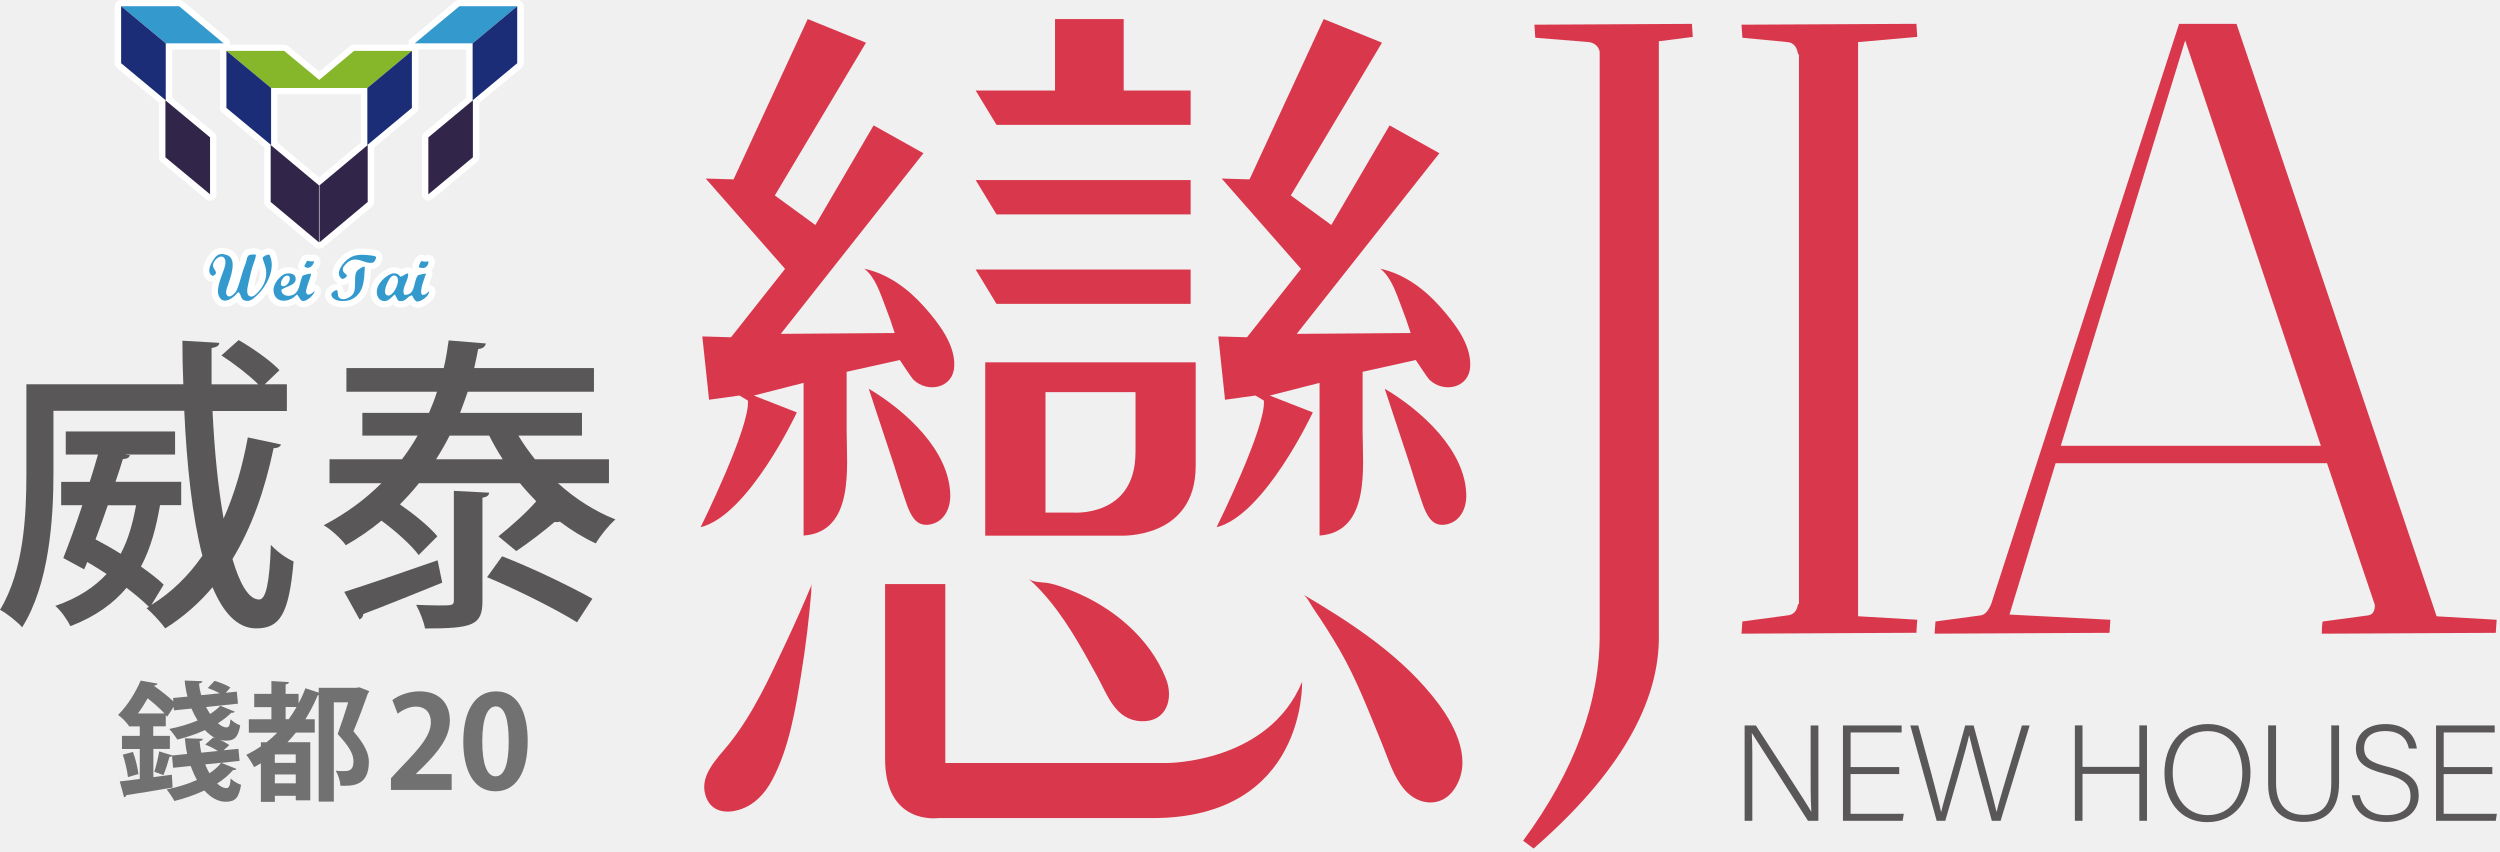
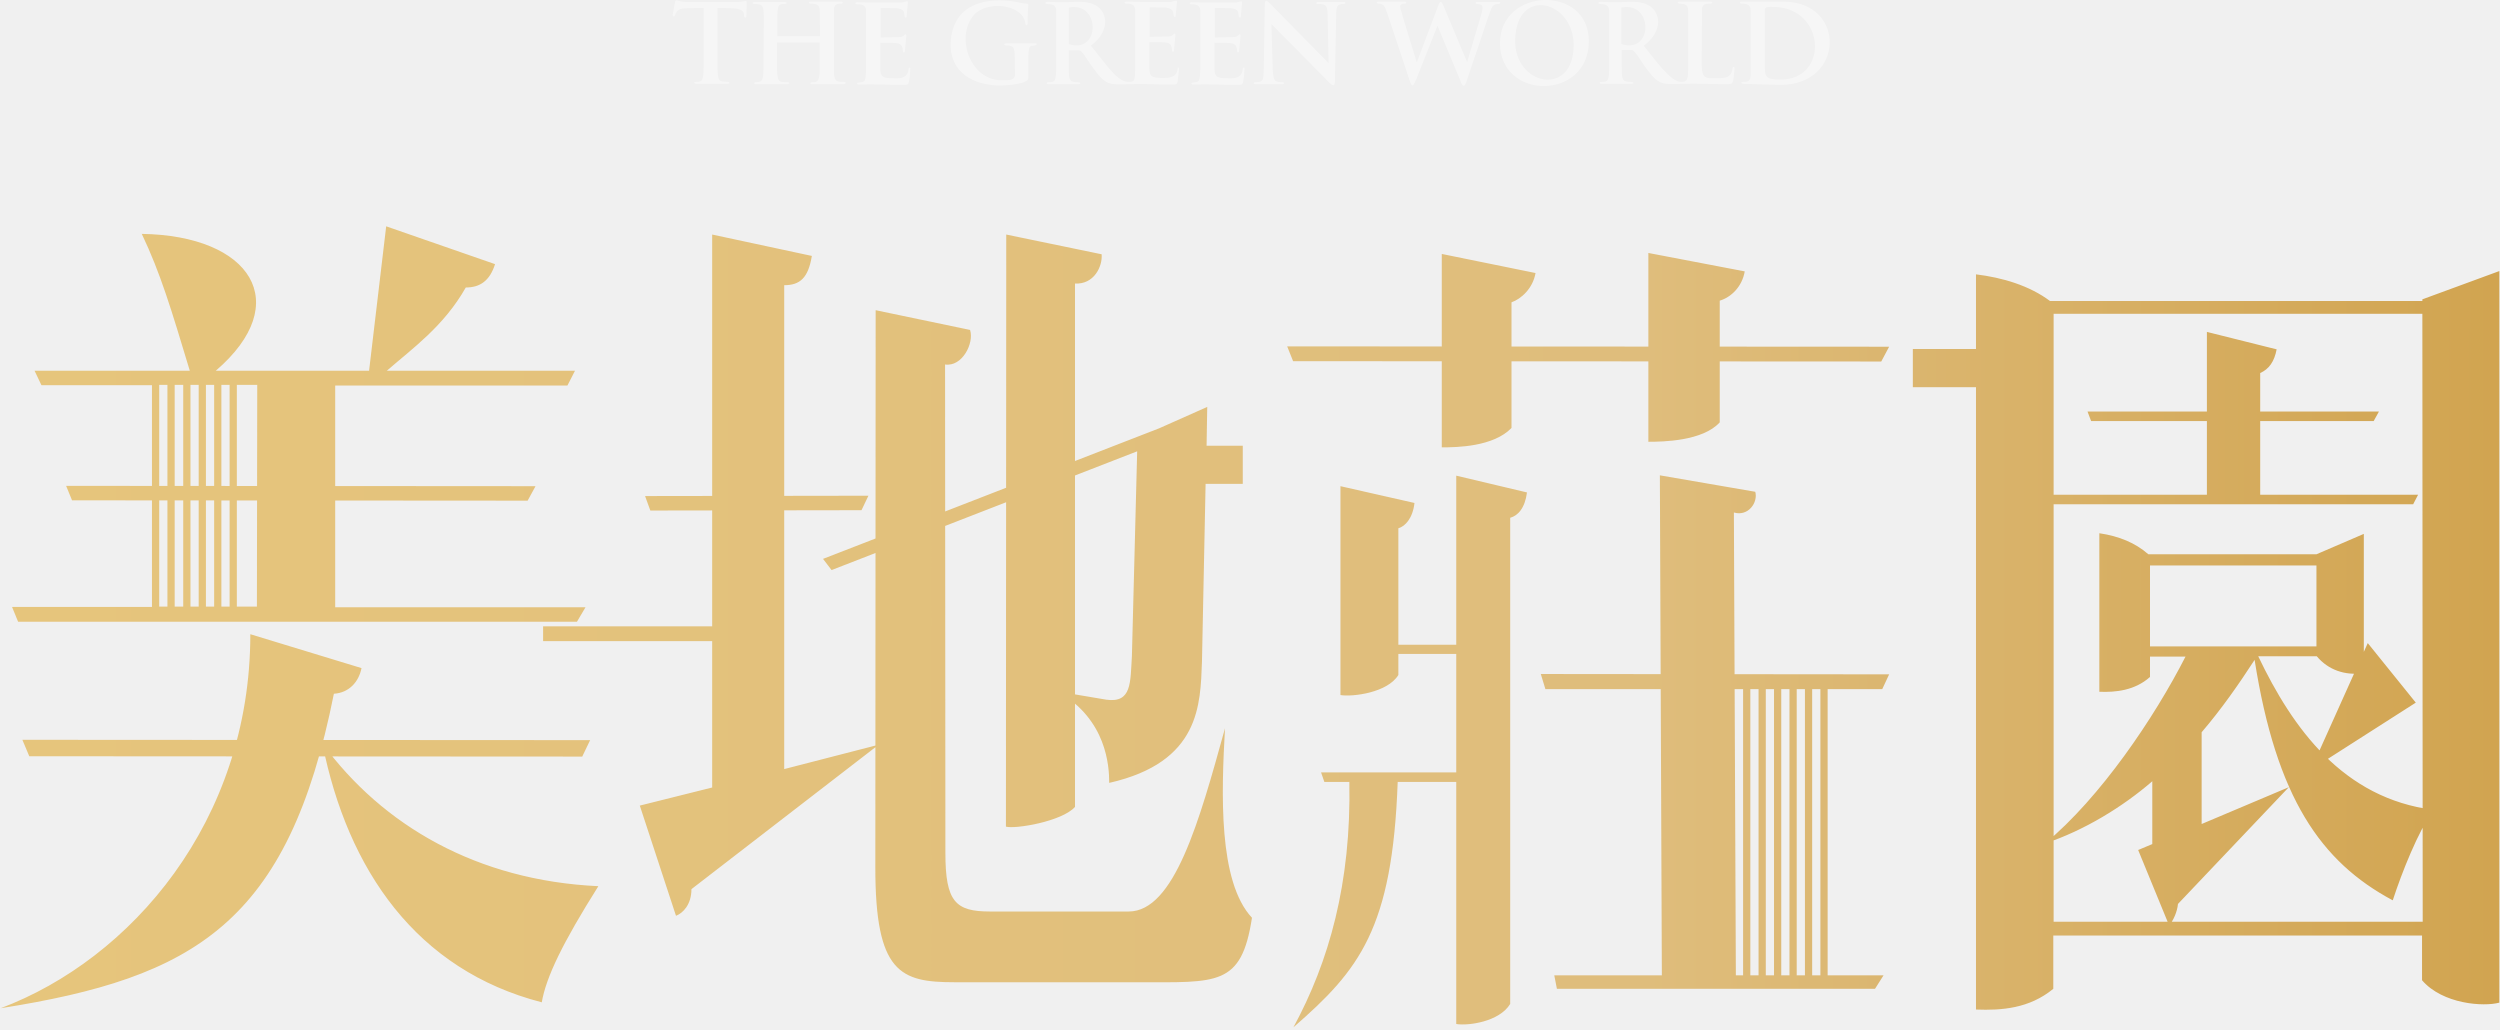
- <svg xmlns="http://www.w3.org/2000/svg" width="449" height="153" viewBox="0 0 449 153" fill="none">
-   <path d="M145.068 3.423L155.531 7.665L139.159 35.104L146.437 40.41L156.901 22.519L165.846 27.52L140.223 59.961L160.689 59.812C160.168 58.16 159.587 56.515 158.955 54.9C158.091 52.675 157.191 49.772 155.234 48.262C159.52 49.192 163.182 51.923 166.04 55.16C168.525 57.974 171.562 61.806 171.383 65.788C171.212 69.71 166.613 70.684 164.03 68.177C163.688 67.842 161.612 64.656 161.604 64.656L152.056 66.777C152.056 70.335 152.056 73.892 152.056 77.449C152.056 83.731 153.537 95.526 144.324 96.189V68.764L135.378 71.042L143.111 74.071C143.111 74.071 134.47 92.564 125.83 94.685C125.83 94.685 134.775 76.646 134.321 71.942L132.803 71.034L127.348 71.793L126.135 60.422L131.293 60.571L140.997 48.291L126.745 32.068L131.747 32.217L145.068 3.423Z" fill="#D9374B" />
-   <path d="M156.03 69.822C162.52 73.669 170.527 80.814 170.669 88.926C170.706 91.329 169.575 93.711 167.052 94.195C166.449 94.314 165.802 94.291 165.244 94.038C163.599 93.294 162.937 90.808 162.393 89.238C161.597 86.961 160.942 84.639 160.176 82.354C158.553 77.509 156.03 69.822 156.03 69.822Z" fill="#D9374B" />
-   <path d="M237.737 3.423L248.2 7.665L231.828 35.104L239.106 40.41L249.57 22.52L258.515 27.521L232.892 59.961L253.358 59.812C252.837 58.16 252.256 56.515 251.624 54.9C250.76 52.675 249.86 49.773 247.903 48.262C252.189 49.192 255.851 51.923 258.709 55.161C261.194 57.974 264.231 61.806 264.052 65.788C263.881 69.71 259.282 70.685 256.699 68.177C256.357 67.842 254.281 64.657 254.273 64.657L244.725 66.778C244.725 70.335 244.725 73.892 244.725 77.45C244.725 83.731 246.206 95.526 236.993 96.189V68.765L228.047 71.042L235.78 74.071C235.78 74.071 227.139 92.564 218.499 94.686C218.499 94.686 227.444 76.646 226.99 71.942L225.472 71.035L220.017 71.794L218.804 60.422L223.962 60.571L233.666 48.292L219.414 32.068L224.415 32.217L237.737 3.423Z" fill="#D9374B" />
-   <path d="M248.706 69.822C255.196 73.669 263.203 80.814 263.345 88.926C263.382 91.329 262.251 93.711 259.728 94.195C259.125 94.314 258.477 94.291 257.919 94.038C256.275 93.294 255.612 90.808 255.069 89.238C254.273 86.961 253.618 84.639 252.851 82.354C251.229 77.509 248.706 69.822 248.706 69.822Z" fill="#D9374B" />
-   <path d="M175.23 32.336L178.974 38.505H213.84V32.336H175.23Z" fill="#D9374B" />
-   <path d="M175.23 48.41L178.974 54.58H213.84V48.41H175.23Z" fill="#D9374B" />
-   <path d="M176.949 65.073V96.204H201.203C201.203 96.204 214.747 96.911 214.747 83.671C214.747 70.432 214.747 65.073 214.747 65.073H176.949ZM203.934 81.245C203.934 92.966 192.719 92.058 192.719 92.058H187.77V70.432H203.942V81.245H203.934Z" fill="#D9374B" />
-   <path d="M145.82 104.896C144.339 108.483 142.746 112.033 141.094 115.553C138.199 121.73 135.23 128.249 130.943 133.6C128.755 136.331 125.198 139.539 126.939 143.468C127.989 145.827 130.482 146.125 132.714 145.448C135.438 144.622 137.328 142.612 138.653 140.141C141.742 134.374 142.888 127.296 143.922 120.911C144.704 116.104 145.284 111.266 145.693 106.414C145.738 105.982 145.656 105.29 145.82 104.896Z" fill="#D9374B" />
-   <path d="M158.962 104.896H169.775V137.031H209.694C209.694 137.031 227.786 137.031 233.851 122.474C233.851 122.474 234.663 146.929 206.971 146.929C179.279 146.929 168.465 146.929 168.465 146.929C168.465 146.929 158.962 148.246 158.962 136.316C158.962 124.387 158.962 104.896 158.962 104.896Z" fill="#D9374B" />
-   <path d="M184.689 103.951C185.553 104.651 187.302 104.532 188.336 104.733C189.787 105.016 191.216 105.574 192.578 106.125C199.804 109.027 206.443 114.489 209.39 121.85C210.841 125.474 209.524 129.701 204.991 129.53C200.303 129.351 198.919 124.834 197.028 121.403C194.111 116.097 191.112 110.575 186.892 106.043C186.208 105.298 185.478 104.591 184.689 103.951Z" fill="#D9374B" />
-   <path d="M234.03 106.756C234.76 107.188 235.459 108.691 235.928 109.361C237.617 111.787 239.188 114.295 240.669 116.855C243.683 122.087 245.871 127.884 248.185 133.503C249.361 136.353 250.247 139.524 252.315 141.89C254.756 144.681 258.857 145.083 261.134 141.808C264.565 136.874 261.536 130.682 258.381 126.44C252.1 118.009 242.968 112.025 234.03 106.756Z" fill="#D9374B" />
-   <path d="M201.814 16.261V3.423H189.482V16.261H175.23L178.974 22.423H213.84V16.261H201.814Z" fill="#D9374B" />
-   <path d="M303.867 4.286C303.867 4.39 303.919 5.171 304.024 6.63L297.928 7.412V113.655C298.241 126.15 290.739 139.069 275.431 152.398L273.556 150.991C282.828 138.385 287.405 125.941 287.301 113.647V9.28C287.093 8.342 286.468 7.769 285.426 7.56L275.736 6.779L275.58 4.435L303.867 4.286Z" fill="#D9374B" />
-   <path d="M312.775 113.804L312.932 111.616L321.058 110.522C322.1 110.418 322.725 109.74 322.934 108.49H323.09V9.749H322.934C322.725 8.394 322.1 7.665 321.058 7.561L312.932 6.779L312.775 4.435L344.181 4.279C344.181 4.383 344.233 5.164 344.337 6.623L333.71 7.561V110.678L344.337 111.303C344.337 111.407 344.285 112.189 344.181 113.647L312.775 113.804Z" fill="#D9374B" />
-   <path d="M347.455 113.804L347.611 111.616L355.738 110.522C356.467 110.418 357.093 109.741 357.614 108.491L391.363 4.287H401.678L437.616 110.686L448.399 111.311C448.399 111.415 448.347 112.197 448.243 113.656L416.994 113.812C416.994 112.874 417.046 112.145 417.15 111.624L425.277 110.53C426.11 110.426 426.527 109.801 426.527 108.654L417.932 83.188H369.186L360.903 110.374L379.024 111.311C379.024 111.415 378.972 112.197 378.868 113.656L347.455 113.804ZM392.457 7.256L370.116 80.062H416.83L392.457 7.256Z" fill="#D9374B" />
-   <path d="M313.334 147.421V130.289H315.351C318.008 134.397 324.222 143.908 325.293 145.769H325.316C325.167 143.313 325.189 140.783 325.189 137.992V130.289H326.581V147.421H324.713C322.183 143.469 315.864 133.549 314.644 131.666H314.621C314.748 133.899 314.718 136.422 314.718 139.525V147.421H313.334Z" fill="#595757" />
-   <path d="M341.093 139.019H332.363V146.156H341.919L341.718 147.421H330.994V130.289H341.532V131.554H332.371V137.761H341.1V139.019H341.093Z" fill="#595757" />
-   <path d="M347.828 147.421L343.088 130.289H344.517C345.678 134.479 348.23 143.826 348.617 145.828H348.64C348.967 144.206 351.758 134.807 352.949 130.289H354.459C355.583 134.457 358.299 144.444 358.575 145.799H358.597C359.133 143.35 361.976 134.345 363.137 130.289H364.528L359.304 147.421H357.734C356.61 143.387 353.968 133.571 353.671 132.068H353.648C353.202 134.315 350.582 143.179 349.369 147.421H347.828Z" fill="#595757" />
-   <path d="M372.647 130.281H374.017V137.731H384.227V130.281H385.597V147.413H384.227V138.988H374.017V147.413H372.647V130.281Z" fill="#595757" />
-   <path d="M404.187 138.728C404.187 143.401 401.679 147.658 396.388 147.658C391.55 147.658 388.737 143.766 388.737 138.847C388.737 133.994 391.461 130.035 396.559 130.035C401.27 130.043 404.187 133.734 404.187 138.728ZM390.218 138.78C390.218 142.709 392.384 146.4 396.47 146.4C400.875 146.4 402.721 142.798 402.721 138.757C402.721 134.783 400.63 131.308 396.514 131.308C392.138 131.3 390.218 134.925 390.218 138.78Z" fill="#595757" />
-   <path d="M408.779 130.281V140.655C408.779 145.18 411.332 146.349 413.743 146.349C416.593 146.349 418.699 145.151 418.699 140.655V130.281H420.098V140.581C420.098 145.954 417.248 147.614 413.691 147.614C410.304 147.614 407.357 145.783 407.357 140.797V130.281H408.779Z" fill="#595757" />
-   <path d="M423.804 142.806C424.317 145.069 425.828 146.401 428.626 146.401C431.737 146.401 432.928 144.853 432.928 143.007C432.928 141.087 432.072 139.896 428.321 138.973C424.674 138.066 423.119 136.875 423.119 134.411C423.119 132.142 424.771 130.043 428.455 130.043C432.243 130.043 433.836 132.35 434.059 134.434H432.637C432.25 132.618 431.067 131.301 428.381 131.301C425.932 131.301 424.593 132.439 424.593 134.337C424.593 136.205 425.709 136.934 428.857 137.716C433.679 138.914 434.401 140.849 434.401 142.91C434.401 145.441 432.556 147.621 428.574 147.621C424.287 147.621 422.71 145.135 422.39 142.814H423.804V142.806Z" fill="#595757" />
-   <path d="M447.612 139.019H438.882V146.156H448.438L448.237 147.421H437.513V130.289H448.051V131.554H438.889V137.761H447.619V139.019H447.612Z" fill="#595757" />
-   <path d="M39.755 137.008L42.472 138.094C42.382 138.28 42.099 138.325 41.846 138.303C41.087 139.203 40.12 140.007 39.011 140.721C39.562 141.25 40.12 141.547 40.626 141.547C41.132 141.547 41.34 141.131 41.43 139.821C41.936 140.305 42.672 140.744 43.298 140.952C42.881 143.438 42.144 143.996 40.485 143.996C39.123 143.974 37.835 143.237 36.704 141.972C35.022 142.753 33.176 143.4 31.316 143.862C31.041 143.311 30.349 142.292 29.932 141.786C31.8 141.391 33.712 140.84 35.372 140.081C34.955 139.322 34.568 138.466 34.241 137.573L31.085 137.893L30.899 135.795C30.81 135.884 30.646 135.936 30.438 135.936C30.185 136.881 29.746 138.288 29.351 139.211L27.714 138.608C28.034 137.596 28.428 136.025 28.592 134.946L30.988 135.683L33.615 135.408C33.407 134.507 33.273 133.562 33.199 132.595L36.421 132.684C36.421 132.915 36.213 133.056 35.848 133.101C35.893 133.793 35.989 134.485 36.146 135.177L39.138 134.879C38.49 134.463 37.597 134.001 36.853 133.726L38.304 132.438C38.445 132.483 38.557 132.55 38.699 132.602V132.58C38.051 132.26 37.411 131.754 36.808 131.128C35.238 131.843 33.534 132.416 31.852 132.833C31.532 132.304 30.84 131.382 30.401 130.92C32.127 130.578 33.906 130.064 35.491 129.402C35.074 128.732 34.709 128.018 34.382 127.259L31.249 127.579L31.182 126.953L30.028 128.725C29.962 128.635 29.865 128.516 29.775 128.427V130.451H27.52V132.156H30.512V134.507H27.543V139.575L30.862 139.136L31.003 141.443C27.937 141.972 24.759 142.5 22.705 142.805C22.661 143.013 22.475 143.147 22.289 143.2L21.507 140.342C22.519 140.23 23.74 140.089 25.102 139.903V134.515H21.902V132.163H25.102V130.459H23.122V130.228L23.07 130.258C22.653 129.662 21.805 128.784 21.202 128.412C23.07 126.544 24.454 124.126 25.258 122.235L28.28 122.764C28.235 122.972 28.071 123.084 27.729 123.106L27.684 123.195C28.882 124.051 30.244 125.108 31.137 125.964L31.07 125.361L33.675 125.108C33.422 124.185 33.258 123.218 33.169 122.228L36.347 122.339C36.324 122.548 36.138 122.682 35.751 122.756C35.796 123.448 35.937 124.163 36.146 124.855L39.487 124.512C38.84 124.17 38.014 123.82 37.322 123.567L38.542 122.28C39.487 122.555 40.73 123.039 41.378 123.478L40.551 124.423L42.531 124.215L42.739 126.38L37.002 126.983C37.232 127.422 37.485 127.839 37.738 128.226C38.453 127.765 39.078 127.281 39.562 126.753L42.166 127.809C42.077 127.995 41.794 128.04 41.541 128.018C40.871 128.688 40.068 129.305 39.145 129.886C39.673 130.369 40.202 130.645 40.641 130.645C41.125 130.645 41.288 130.302 41.4 129.171C41.861 129.633 42.553 130.072 43.149 130.28C42.732 132.513 42.062 133.019 40.566 133.019C40.313 133.019 39.971 133.019 39.391 132.833C40.083 133.13 40.752 133.503 41.184 133.823L40.15 134.745L42.821 134.492L43.03 136.658L39.755 137.008ZM22.981 139.568C22.869 138.481 22.475 136.829 22.058 135.534L23.881 135.05C24.343 136.293 24.737 137.953 24.871 139.017L22.981 139.568ZM29.545 128.137C28.763 127.281 27.587 126.269 26.523 125.42C26.017 126.321 25.437 127.244 24.774 128.137H29.545ZM36.853 137.283C37.084 137.856 37.337 138.392 37.612 138.876C38.468 138.325 39.182 137.7 39.711 137.008L36.853 137.283Z" fill="#727171" />
-   <path d="M57.244 123.53H63.971L64.544 123.441C64.567 123.463 64.611 123.485 66.316 124.133C66.293 124.274 66.197 124.408 66.085 124.505C65.393 126.484 64.492 128.903 63.48 131.344C65.504 133.696 66.249 135.333 66.249 136.807C66.249 141.205 63.279 141.183 61.136 141.116C61.114 140.356 60.764 139.181 60.302 138.422C60.95 138.489 61.568 138.489 61.984 138.489C63.368 138.489 63.48 137.499 63.48 136.695C63.48 135.43 62.721 134.068 60.645 131.835C61.382 129.759 62.029 127.846 62.535 126.142H59.953V143.973H57.236V124.847H57.08C56.432 126.388 55.696 127.817 54.847 129.178H56.529V131.575H53.143C52.659 132.178 52.153 132.751 51.625 133.301H55.725V143.735H53.121V142.931H49.363V144.018H46.855V137.082C46.46 137.335 46.051 137.566 45.634 137.774C45.359 137.201 44.667 136.092 44.227 135.564C45.15 135.125 46.021 134.619 46.855 134.046V133.309H47.867C48.559 132.78 49.199 132.2 49.802 131.582H44.689V129.186H48.745V126.998H45.656V124.624H48.745V122.317L51.9 122.503C51.878 122.711 51.714 122.845 51.297 122.92V124.624H53.627V126.328C54.088 125.472 54.505 124.557 54.847 123.612L57.244 124.393V123.53ZM53.113 137.008V135.489H49.355V137.008H53.113ZM49.363 140.691H53.121V139.099H49.363V140.691ZM51.297 129.171H51.848C52.354 128.479 52.816 127.742 53.255 126.983H51.297V129.171Z" fill="#727171" />
-   <path d="M81.111 141.867H70.216V139.768L72.151 137.692C75.448 134.284 77.382 132.051 77.382 129.699C77.382 128.181 76.579 126.908 74.666 126.908C73.401 126.908 72.225 127.578 71.414 128.174L70.469 125.733C71.555 124.907 73.349 124.162 75.351 124.162C79.087 124.162 80.791 126.536 80.791 129.372C80.791 132.46 78.692 134.991 76.162 137.551L74.711 138.98V139.024H81.118V141.867H81.111Z" fill="#727171" />
-   <path d="M83.209 133.205C83.209 127.906 85.166 124.17 89.081 124.17C93.181 124.17 94.774 128.226 94.774 133.063C94.774 138.824 92.631 142.12 88.969 142.12C84.913 142.12 83.209 138.065 83.209 133.205ZM89.014 139.426C90.584 139.426 91.365 137.216 91.365 133.138C91.365 129.201 90.651 126.872 89.036 126.872C87.563 126.872 86.618 128.993 86.618 133.138C86.618 137.261 87.473 139.426 88.992 139.426H89.014Z" fill="#727171" />
-   <path d="M38.17 73.818C38.498 80.821 39.16 87.549 40.157 93.123C42.085 88.821 43.521 83.909 44.511 78.559L50.465 79.824C50.353 80.211 49.914 80.486 49.14 80.486C47.54 88.099 45.166 94.827 41.75 100.394C43.075 104.918 44.675 107.672 46.55 107.672C47.763 107.672 48.426 104.636 48.649 97.856C49.698 99.017 51.41 100.282 52.727 100.833C51.901 110.373 50.249 112.859 45.999 112.859C42.636 112.859 40.098 110.046 38.17 105.469C35.744 108.334 32.931 110.82 29.679 112.859C28.965 111.869 27.364 110.098 26.315 109.22L26.754 108.997C25.705 107.947 24.328 106.794 22.728 105.573C20.414 108.334 17.213 110.701 12.637 112.465C12.138 111.363 10.925 109.652 9.935 108.825C14.073 107.389 16.998 105.41 19.148 103.088C17.988 102.314 16.774 101.599 15.673 100.937L15.122 102.262L11.371 100.222C12.361 97.685 13.634 94.269 14.787 90.734H10.985V86.544H16.112C16.663 84.832 17.161 83.18 17.601 81.632H11.811V77.494H31.443V81.632H22.669V81.684L23.331 81.736C23.219 82.175 22.892 82.399 22.066 82.451C21.679 83.716 21.24 85.1 20.741 86.529H32.544V90.719H28.741C28.079 94.522 27.141 98.332 25.318 101.748C26.918 102.909 28.406 104.01 29.396 105L27.193 108.639C30.832 106.377 33.869 103.4 36.347 99.813C34.524 92.751 33.534 83.485 33.095 73.781H9.6V85.033C9.6 93.197 8.826 105 3.974 112.666C3.2 111.728 1.109 110.076 0 109.525C4.302 102.463 4.741 92.431 4.741 85.033V69.018H32.924C32.812 66.428 32.76 63.779 32.76 61.189L39.376 61.576C39.376 62.074 38.937 62.35 37.999 62.514V69.025H46.386C44.786 67.425 42.085 65.327 39.77 63.838L42.859 61.077C45.449 62.566 48.649 64.828 50.197 66.48L47.547 69.018H51.522V73.818H38.17ZM19.357 90.749C18.642 92.788 17.921 94.886 17.154 96.874C18.642 97.647 20.19 98.526 21.679 99.463C23.115 96.762 23.882 93.785 24.44 90.749H19.357Z" fill="#595757" />
-   <path d="M109.369 86.783H100.215C103.252 89.544 106.779 91.799 110.53 93.295C109.369 94.285 107.769 96.272 107.002 97.596C104.74 96.547 102.589 95.222 100.55 93.682C100.275 93.793 99.94 93.793 99.612 93.734C97.901 95.222 94.812 97.596 92.721 98.973L89.521 96.324C91.62 94.672 94.596 92.022 96.308 90.035C95.318 88.986 94.321 87.937 93.383 86.783H75.24C74.19 88.108 73.037 89.373 71.824 90.586C74.302 92.298 77.174 94.612 78.551 96.324L75.188 99.688C73.922 97.924 70.998 95.334 68.512 93.511C66.584 95.111 64.434 96.599 62.112 97.924C61.286 96.763 59.41 95.059 58.138 94.337C62.216 92.186 65.639 89.648 68.504 86.783H59.18V82.482H72.196C73.245 81.105 74.183 79.668 75.009 78.232H65.081V74.154H77.048C77.599 72.889 78.097 71.616 78.484 70.351H62.216V66.102H79.697C80.084 64.449 80.36 62.79 80.583 61.138L87.258 61.688C87.147 62.239 86.708 62.626 85.882 62.678C85.659 63.78 85.443 64.941 85.167 66.102H106.675V70.351H84.006C83.567 71.616 83.121 72.889 82.629 74.154H104.524V78.232H93.1C93.986 79.721 94.976 81.097 96.077 82.482H109.369V86.783ZM61.829 106.304C66.019 104.979 72.419 102.776 78.596 100.625L79.422 104.651C74.235 106.75 68.78 108.953 65.245 110.278C65.245 110.717 64.969 111.052 64.582 111.267L61.829 106.304ZM81.521 88.16L87.861 88.487C87.809 88.926 87.534 89.261 86.648 89.373V107.963C86.648 112.317 84.885 112.875 76.334 112.875C76.11 111.61 75.396 109.839 74.734 108.626C76.222 108.678 77.71 108.737 78.812 108.737C81.238 108.737 81.513 108.737 81.513 107.799V88.16H81.521ZM80.747 78.232C80.032 79.668 79.199 81.097 78.321 82.482H90.287C89.402 81.105 88.576 79.668 87.861 78.232H80.747ZM103.631 111.766C99.828 109.392 92.877 105.917 87.474 103.662L90.176 99.911C95.638 102.01 102.53 105.373 106.392 107.524L103.631 111.766Z" fill="#595757" />
-   <path d="M94.038 1.079C94.038 1.049 94.031 0.997 94.023 0.945C94.009 0.878 94.009 0.819 93.979 0.759C93.979 0.744 93.979 0.737 93.971 0.729C93.957 0.685 93.934 0.67 93.912 0.64C93.889 0.58 93.852 0.528 93.815 0.476C93.793 0.439 93.763 0.402 93.718 0.365C93.674 0.32 93.636 0.283 93.592 0.238C93.54 0.208 93.502 0.186 93.458 0.156C93.428 0.134 93.391 0.104 93.368 0.097C93.339 0.089 93.317 0.089 93.302 0.074C93.242 0.067 93.197 0.045 93.153 0.037C93.086 0.03 93.026 0.015 92.959 0.007C92.937 0.007 92.907 0 92.885 0H82.503C82.235 0 81.967 0.089 81.759 0.268L73.744 6.936C73.409 7.204 73.29 7.628 73.387 8.03H63.585C63.318 8.03 63.05 8.127 62.841 8.298L57.327 12.89L51.797 8.298C51.589 8.134 51.328 8.03 51.045 8.03H41.289C41.311 7.948 41.319 7.866 41.319 7.777C41.319 7.39 41.125 7.055 40.828 6.862L32.894 0.268C32.686 0.089 32.425 0 32.157 0H21.753C21.716 0 21.701 0.007 21.672 0.007C21.612 0.015 21.545 0.022 21.493 0.037C21.441 0.045 21.396 0.067 21.344 0.074C21.322 0.074 21.292 0.082 21.277 0.097C21.24 0.104 21.21 0.134 21.173 0.156C21.128 0.186 21.084 0.208 21.047 0.238C20.994 0.283 20.957 0.32 20.92 0.365C20.883 0.402 20.86 0.432 20.823 0.476C20.786 0.528 20.756 0.58 20.719 0.64C20.704 0.677 20.682 0.685 20.674 0.729C20.674 0.744 20.674 0.752 20.674 0.767C20.652 0.826 20.637 0.886 20.637 0.953C20.622 0.997 20.615 1.049 20.615 1.087C20.615 1.094 20.607 1.109 20.607 1.116V11.357C20.607 11.684 20.756 11.989 21.002 12.205L28.57 18.479V28.258C28.57 28.578 28.719 28.89 28.965 29.099L36.98 35.752C37.188 35.923 37.456 36.02 37.724 36.02C37.888 36.02 38.059 35.99 38.2 35.915C38.602 35.737 38.863 35.35 38.863 34.903V24.671C38.863 24.351 38.714 24.045 38.461 23.837L30.915 17.556V8.886H39.547C39.54 8.923 39.54 8.953 39.533 8.99C39.533 9.027 39.518 9.072 39.518 9.117C39.518 9.117 39.51 9.131 39.51 9.139V19.379C39.51 19.699 39.659 20.012 39.912 20.22L47.466 26.494V36.265C47.466 36.593 47.615 36.898 47.868 37.121L56.538 44.362C56.746 44.533 57.014 44.63 57.282 44.63C57.297 44.63 57.312 44.63 57.327 44.63C57.349 44.63 57.364 44.63 57.379 44.63C57.654 44.63 57.922 44.541 58.138 44.362L66.793 37.121C67.046 36.905 67.187 36.6 67.187 36.265V26.501L74.734 20.22C74.979 20.012 75.135 19.699 75.135 19.379V9.139C75.135 9.131 75.128 9.117 75.128 9.117C75.128 9.072 75.121 9.027 75.106 8.975C75.106 8.945 75.106 8.923 75.091 8.886H83.739V17.548L76.185 23.829C75.932 24.038 75.79 24.351 75.79 24.663V34.888C75.79 35.335 76.043 35.722 76.453 35.901C76.616 35.975 76.773 36.005 76.936 36.005C77.204 36.005 77.472 35.908 77.681 35.737L85.688 29.084C85.941 28.868 86.09 28.563 86.09 28.243V18.479L93.659 12.198C93.912 11.989 94.061 11.677 94.061 11.349V1.109C94.046 1.101 94.038 1.087 94.038 1.079ZM49.825 25.601V16.916H55.585H59.061H59.068H64.813V25.593L57.312 31.867L49.825 25.601Z" fill="white" />
-   <path d="M66.622 48.843C66.629 48.672 66.652 48.523 66.652 48.322C66.86 48.322 67.076 48.285 67.284 48.24C67.299 48.233 67.322 48.233 67.344 48.225C67.724 48.091 68.043 47.823 68.341 47.354C68.505 47.101 68.84 46.409 68.602 45.806C68.282 44.921 67.448 44.846 65.945 44.697C64.397 44.541 63.295 44.75 62.313 45.315C61.867 45.568 61.465 45.903 61.428 45.948C61.413 45.97 61.398 45.985 61.368 46C60.505 46.796 59.627 48.054 59.716 49.267C59.768 49.952 60.125 50.569 60.758 51.008C60.795 51.016 60.832 51.031 60.862 51.053C60.758 51.023 60.639 51.008 60.49 51.008C60.453 51.008 60.401 51.008 60.356 51.016C59.411 51.113 58.361 51.931 58.361 52.869C58.361 52.899 58.361 52.914 58.361 52.936C58.451 54.305 59.716 55.198 61.561 55.198C62.395 55.198 63.206 55.012 63.787 54.7C66.094 53.479 66.503 51.254 66.592 49.074L66.622 48.843ZM62.864 48.411C62.849 48.389 62.827 48.367 62.797 48.352L62.968 48.188C63.154 47.987 63.258 47.89 63.37 47.831C63.199 48.009 63.042 48.218 62.938 48.433C62.931 48.448 62.931 48.463 62.931 48.478C62.901 48.448 62.886 48.433 62.864 48.411ZM61.524 51.209C61.934 51.209 62.313 51.031 62.618 50.822C62.618 51.433 62.611 52.035 62.38 52.266C62.239 52.4 62.001 52.534 61.829 52.601C61.829 52.564 61.814 52.549 61.814 52.534C61.762 52.207 61.651 51.351 60.959 51.083C61.13 51.157 61.323 51.209 61.524 51.209Z" fill="white" />
-   <path d="M56.976 51.261C56.805 51.202 56.612 51.157 56.455 51.157C56.485 51.083 56.508 51.016 56.537 50.949C56.768 50.309 56.984 49.706 57.006 49.2C57.021 48.962 56.961 48.724 56.828 48.523C57.229 48.113 57.512 47.578 57.557 46.99C57.587 46.617 57.423 46.26 57.148 46.022C56.842 45.784 56.448 45.709 56.098 45.821C56.083 45.829 56.061 45.829 56.001 45.829C55.845 45.829 55.637 45.791 55.384 45.724C54.87 45.62 54.364 45.866 54.133 46.32C54.014 46.543 53.895 46.759 53.784 46.99L53.635 47.272C53.412 47.674 53.478 48.165 53.784 48.515C53.791 48.515 53.813 48.523 53.821 48.545C53.776 48.575 53.717 48.59 53.672 48.627C53.233 48.225 52.586 47.972 51.834 47.972C51.358 47.972 50.889 48.084 50.509 48.27C50.293 48.381 50.063 48.523 49.832 48.701C50.048 47.57 49.988 46.387 49.43 45.285C49.341 45.107 49.199 44.943 49.021 44.839C48.864 44.742 48.596 44.623 48.232 44.623C48.083 44.623 47.927 44.645 47.778 44.682C47.748 44.682 47.718 44.697 47.689 44.705C47.428 44.764 47.13 44.883 46.877 45.062C46.751 44.921 46.58 44.816 46.401 44.727C46.066 44.608 45.702 44.586 45.449 44.586C44.89 44.586 44.146 44.705 43.707 45.256C43.335 45.702 43.246 46.163 43.164 46.528C43.134 46.699 43.097 46.833 43.037 46.967C43.008 47.056 42.963 47.146 42.926 47.235C42.859 46.32 42.502 45.494 41.608 44.98C41.527 44.928 41.452 44.891 41.378 44.861C41.288 44.824 41.132 44.749 40.976 44.712C40.589 44.578 40.209 44.519 39.859 44.519C38.327 44.519 37.56 45.739 37.292 46.193C37.099 46.476 36.927 46.796 36.793 47.109C36.786 47.123 36.771 47.146 36.771 47.168C36.005 48.969 36.726 50.071 37.649 50.532C37.672 50.539 37.701 50.554 37.739 50.569C37.91 50.621 38.074 50.658 38.252 50.658C37.992 51.611 37.895 52.608 38.2 53.442C38.758 54.96 39.926 55.124 40.41 55.124C41.199 55.124 41.943 54.744 42.539 54.29C42.807 54.67 43.261 55.042 44.064 55.154C44.176 55.154 44.303 55.176 44.422 55.176C45.597 55.176 46.438 54.35 46.944 53.851L47.108 53.702C47.391 53.427 47.718 53.07 48.038 52.645C48.299 54.171 49.423 55.116 50.971 55.116C51.707 55.116 52.452 54.901 53.114 54.514C53.322 54.759 53.62 55.005 54.052 55.116C54.193 55.154 54.342 55.176 54.498 55.176C55.466 55.176 56.344 54.417 56.686 54.074C57.133 53.65 57.654 52.973 57.639 52.251C57.616 51.827 57.363 51.44 56.976 51.261ZM46.468 48.136C46.475 48.113 46.49 48.084 46.498 48.046L46.609 48.381C46.9 49.907 46.118 51.038 45.657 51.537C45.664 51.47 45.679 51.403 45.694 51.358L45.709 51.239C45.932 50.145 46.141 49.215 46.468 48.136Z" fill="white" />
-   <path d="M77.018 51.209C77.13 50.852 77.279 50.42 77.45 49.929C77.517 49.75 77.584 49.594 77.621 49.482C77.718 49.17 77.666 48.85 77.495 48.574C77.71 48.321 77.919 47.972 78.045 47.503C78.068 47.413 78.082 47.317 78.082 47.22V46.915C78.082 46.572 77.919 46.245 77.636 46.037C77.353 45.828 76.989 45.754 76.646 45.851C76.453 45.895 76.356 45.888 76.058 45.791C75.656 45.672 75.195 45.784 74.897 46.081C74.473 46.491 74.309 46.997 74.175 47.406L74.116 47.562C74.041 47.763 74.034 47.979 74.094 48.217C74.101 48.247 74.123 48.299 74.146 48.351C74.153 48.366 74.161 48.388 74.175 48.411C74.004 48.232 73.781 48.091 73.52 48.046C72.955 47.942 72.456 48.18 72.136 48.373C71.734 48.128 71.258 47.994 70.693 47.994H70.685C69.502 47.994 67.239 49.52 66.666 51.514C66.384 52.489 66.562 53.553 67.128 54.282C67.664 54.967 68.512 55.302 69.368 55.198C69.859 55.131 70.276 54.922 70.618 54.677C70.782 54.87 70.975 55.019 71.243 55.108C71.281 55.123 71.318 55.123 71.347 55.131C71.586 55.19 71.809 55.213 72.025 55.213C72.769 55.213 73.29 54.908 73.647 54.625C73.826 54.826 74.071 55.027 74.414 55.19C74.57 55.257 74.741 55.295 74.905 55.295C74.92 55.295 74.942 55.295 74.957 55.295C76.259 55.235 78.246 53.933 78.224 52.347C78.209 51.708 77.658 51.194 77.018 51.209Z" fill="white" />
-   <path d="M59.068 15.801H48.687L40.664 9.14H51.046L59.068 15.801Z" fill="#86B629" />
-   <path d="M40.664 9.14L48.687 15.801V26.041L40.664 19.38V9.14Z" fill="#1A2D76" />
-   <path d="M48.612 26.04L57.282 33.289V43.522L48.612 36.273V26.04Z" fill="#312549" />
-   <path d="M40.166 7.778H29.769L21.754 1.11H32.158L40.166 7.778Z" fill="#349ACE" />
-   <path d="M21.754 1.11L29.769 7.778V18.018L21.754 11.35V1.11Z" fill="#1A2D76" />
-   <path d="M29.709 18.019L37.724 24.672V34.897L29.709 28.252V18.019Z" fill="#312549" />
-   <path d="M55.593 15.801H65.975L73.975 9.14H63.586L55.593 15.801Z" fill="#86B629" />
-   <path d="M73.975 9.14L65.975 15.801V26.041L73.975 19.38V9.14Z" fill="#1A2D76" />
-   <path d="M66.041 26.04L57.379 33.289V43.522L66.041 36.273V26.04Z" fill="#312549" />
-   <path d="M74.488 7.778H84.885L92.892 1.11H82.518L74.488 7.778Z" fill="#349ACE" />
-   <path d="M92.892 1.11L84.885 7.778V18.018L92.892 11.35V1.11Z" fill="#1A2D76" />
-   <path d="M84.93 18.019L76.93 24.672V34.897L84.93 28.252V18.019Z" fill="#312549" />
-   <path fill-rule="evenodd" clip-rule="evenodd" d="M65.84 45.792C64.523 45.68 63.645 45.829 62.893 46.268C62.543 46.462 62.201 46.767 62.201 46.767C61.271 47.608 60.206 49.245 61.39 50.056C61.62 50.205 62.112 49.87 62.275 49.625C62.313 49.565 62.313 49.543 62.313 49.468C62.298 49.379 61.822 49.014 61.658 48.776C61.434 48.255 61.68 47.868 61.97 47.586C62.328 47.221 62.603 46.871 63.191 46.7C64.62 46.283 65.714 47.496 66.986 47.161C67.113 47.117 67.269 46.923 67.344 46.797C67.44 46.626 67.582 46.305 67.529 46.172C67.47 46.008 67.314 45.941 65.84 45.792Z" fill="#349ACE" />
-   <path fill-rule="evenodd" clip-rule="evenodd" d="M56.403 46.893C56.002 47.012 55.525 46.908 55.153 46.834C54.982 47.146 54.811 47.466 54.64 47.794C55.347 48.575 56.336 47.749 56.403 46.893Z" fill="#349ACE" />
-   <path fill-rule="evenodd" clip-rule="evenodd" d="M76.936 47.228C76.936 47.123 76.936 47.034 76.936 46.922C76.467 47.049 76.103 46.997 75.708 46.87C75.448 47.123 75.336 47.525 75.202 47.912C75.21 47.942 75.225 47.972 75.232 48.009C76.192 48.322 76.72 48.061 76.936 47.228Z" fill="#349ACE" />
-   <path fill-rule="evenodd" clip-rule="evenodd" d="M65.319 47.891C65.2 47.913 64.233 48.345 63.987 48.866C63.436 50.183 64.218 52.073 63.183 53.063C62.7 53.509 61.449 54.164 60.831 53.361C60.631 53.085 60.69 52.073 60.497 52.103C59.976 52.162 59.507 52.646 59.507 52.862C59.604 54.269 62.156 54.291 63.235 53.718C64.895 52.84 65.356 51.359 65.46 48.999C65.483 48.598 65.498 48.426 65.52 47.972C65.52 47.891 65.446 47.861 65.319 47.891Z" fill="#349ACE" />
-   <path fill-rule="evenodd" clip-rule="evenodd" d="M55.258 52.899C55.161 52.839 55.065 52.742 55.012 52.631C54.759 51.954 55.816 49.981 55.868 49.141C55.31 49.178 54.849 49.304 54.439 49.475C54.276 49.513 54.105 50.019 53.874 50.979V50.986C53.792 51.209 53.74 51.433 53.688 51.626C53.517 52.102 53.308 52.467 52.973 52.735C52.936 52.765 52.899 52.787 52.869 52.817C52.847 52.824 52.817 52.839 52.802 52.862H52.795C52.75 52.891 52.713 52.906 52.668 52.929C51.857 53.345 50.562 53.144 50.532 52.073C51.247 51.366 53.591 51.299 53.018 49.632C52.743 49.074 51.663 48.955 51.016 49.267C50.19 49.669 48.925 51.083 49.148 52.43C49.475 54.424 51.611 54.291 52.817 53.353C52.973 53.234 53.115 53.092 53.226 52.966C53.286 52.899 53.375 52.906 53.42 52.966C53.732 53.271 53.852 53.926 54.335 54.045C55.042 54.231 56.493 52.906 56.478 52.274C56.24 52.452 56.077 52.668 55.816 52.795C55.667 52.839 55.459 52.951 55.258 52.899ZM50.502 51.239C50.361 50.666 50.629 50.168 50.979 49.781C51.217 49.55 51.574 49.408 51.827 49.557C51.864 49.594 51.902 49.617 51.939 49.639C51.991 49.699 52.021 49.773 52.043 49.862C52.065 50.071 52.021 50.316 51.924 50.547C51.909 50.592 51.894 50.614 51.879 50.659C51.671 51.083 51.269 51.425 50.867 51.388C50.741 51.388 50.555 51.373 50.502 51.239Z" fill="#349ACE" />
-   <path fill-rule="evenodd" clip-rule="evenodd" d="M77.026 52.342C76.654 52.617 76.512 52.974 75.88 52.96C75.835 52.96 75.798 52.952 75.776 52.915C75.27 52.23 76.282 49.856 76.52 49.134C76.163 49.179 75.165 49.283 74.994 49.536C74.198 50.69 74.682 52.96 72.687 52.96C72.672 52.96 72.635 52.96 72.62 52.915C72.598 52.878 72.583 52.833 72.546 52.781C72.107 51.754 73.513 50.072 73.29 49.127C72.844 49.038 72.457 49.655 71.869 49.685C71.683 49.343 71.348 49.075 70.678 49.09C70.016 49.09 68.2 50.258 67.761 51.791C67.418 52.96 68.028 54.202 69.219 54.061C69.889 53.979 70.38 53.309 70.812 52.952C70.864 52.907 70.916 52.907 70.953 52.952C71.162 53.28 71.415 53.972 71.601 54.031C72.963 54.344 73.097 53.116 74.012 53.056C74.272 53.503 74.369 53.927 74.89 54.173C75.724 54.135 77.071 53.175 77.063 52.334C77.071 52.32 77.041 52.32 77.026 52.342ZM69.599 53.064C68.512 52.751 69.695 50.444 69.971 50.057C70.142 49.827 70.395 49.544 70.618 49.499C70.775 49.469 70.961 49.507 71.095 49.566C72.196 50.169 70.663 53.361 69.599 53.064Z" fill="#349ACE" />
-   <path fill-rule="evenodd" clip-rule="evenodd" d="M48.039 45.762C48.024 45.762 48.017 45.777 48.002 45.777C47.994 45.777 47.972 45.777 47.957 45.784C47.54 45.881 47.123 46.231 47.168 46.372C47.354 46.96 47.54 47.533 47.719 48.114C48.113 49.974 47.25 51.515 46.394 52.408C46.111 52.691 45.464 53.524 44.831 53.197C44.154 52.884 44.437 51.731 44.586 51.016C44.831 49.863 45.032 48.932 45.375 47.816C45.561 47.191 45.888 46.499 45.985 45.77C45.642 45.65 44.816 45.658 44.586 45.941C44.258 46.357 44.318 46.841 44.087 47.384C43.455 48.865 43.135 50.726 42.487 52.162C42.271 52.631 41.155 53.852 40.664 52.862C40.478 52.378 40.775 51.708 40.895 51.344C41.356 49.922 42.599 46.797 40.999 45.911C40.984 45.896 40.947 45.881 40.902 45.874C40.82 45.829 40.627 45.77 40.619 45.77C39.369 45.323 38.751 45.941 38.267 46.767C38.096 47.005 37.947 47.28 37.821 47.571C37.501 48.337 37.419 49.178 38.141 49.528C38.319 49.595 38.647 49.349 38.759 49.126C38.773 49.074 38.796 49.037 38.781 48.999C38.773 48.583 38.386 48.285 38.282 47.905C38.059 47.109 39.168 45.881 39.942 46.097C40.701 46.41 40.53 47.422 40.284 48.203C39.942 49.304 38.766 51.708 39.265 53.055C40.001 55.027 42.07 53.42 42.725 52.497C42.777 52.497 42.815 52.497 42.867 52.497C43.447 53.011 43.097 53.881 44.228 54.038C45.114 54.172 45.866 53.286 46.305 52.892C47.667 51.619 49.684 48.315 48.404 45.77C48.396 45.77 48.284 45.71 48.039 45.762Z" fill="#349ACE" />
+ <svg xmlns="http://www.w3.org/2000/svg" width="760" height="313" fill="none">
+   <linearGradient id="svg1" gradientUnits="userSpaceOnUse" x1="0" y1="123.45" x2="760" y2="123.45">
+     <stop offset="5.618000e-03" style="stop-color:#E6C57C" />
+     <stop offset="0.658" style="stop-color:#DFBD7C" />
+     <stop offset="1" style="stop-color:#D1A450" />
+   </linearGradient>
+   <path fill="url(#svg1)" d="M736.4,91v0.5H623.2c-6.3-4.7-14.4-7.1-22.5-8.1v22.7h-19.2v11.6h19.2v189.2c7.8,0.3,16.2-0.3,23.5-6.3v-16.2  h112.1V298c6.3,7.3,18.8,8.1,23.5,6.8V82.4L736.4,91z M721.6,128l1.6-2.9l-88.6,0l1.1,2.9H721.6z M702.5,234l31.9-20.4l-14.6-18.1  L702.5,234z M653.6,196.5v-24.6h50.6v24.6H653.6z M624.3,153.3h109.3l1.5-2.9h-48v-37c2.7-1.2,4.3-3.5,5-7.2l-21.2-5.3v49.5h-46.6  v-55h112.1l0.1,184.8h0l0,0l-112.2,0v0V153.3z M621.7,256.4c11.8-3.9,23.6-11.1,32.6-18.9v19.1l-4.3,1.8l9.4,22.9  c1.3-1.4,2.5-4.2,2.7-6.5l33.7-35.5l-26.5,11.2v-27.9c6-7,11.3-14.6,16.1-22c6.6,41.9,20.1,61.4,42,73.1c2.7-8.3,7.7-21,12.4-27.5  c-27.5-3.5-42.8-24.7-53.3-46.7h17.8v0c3.4,4.1,8.6,6,14.3,5.1v-42.3l-14.4,6.2h-51.1c-4-3.5-8.9-5.5-14.9-6.4v48.2  c5,0.2,10.8-0.4,15.4-4.5v-6.2h10.8C654.9,218.2,638.5,242.5,621.7,256.4z M442.7,196h-0.1h-17.5v-35.4c2.1-0.6,4.4-3.1,4.9-7.7  l-22.5-5.1v63.5c3.7,0.6,14.3-0.7,17.6-6.1v-6.4h17.6v36h-41.1l1,2.9h7.6c0.6,30.8-6.2,54.7-17,74.6c20-17.4,30.1-29.9,31.7-74.6  h17.8v73.6c3.7,0.6,13.1-0.7,16.4-6.1V157.4c2.3-0.6,4.5-2.9,5.1-7.7l-21.5-5.1V196z M266.1,263.8c0,31.9,7.6,34.8,24,34.8h55.7  c24.3,0,31.6,1.3,34.8-19.6c-10.3-11-9.3-38-8.2-57.6c-7.8,28.2-15.4,55.7-29.3,55.7H301c-10.5,0-13.6-2.9-13.6-17.8l-0.1-148.5  c5.2,0.8,8.9-6.5,7.6-10.5l-28.7-6L266.1,263.8z M267.1,226.4l-28.7,7.4l0-147.1c4.7,0,7.3-2.1,8.4-8.9l-30.3-6.5l0,119.1h-51.4v4.5  h51.4v44.5l-22,5.5l11,33.5c2.1-0.8,4.7-3.4,4.7-8.1L267.1,226.4z M261.9,155.1l2.1-4.4l-67.9,0.1l1.6,4.4L261.9,155.1z   M321.5,210.2c15,8.5,15.7,22.8,15.7,27.8c27.7-6.3,27.7-23.8,28.2-36.9l1.1-54h11.3v-11.6h-11l0.2-11.8l-14.6,6.5l-102.2,39.7  l2.6,3.4l92.9-36.1l-1.6,62.2c-0.5,8.1,0,14.4-7.8,13.3L321.5,210.2z M326.8,86.2c5.8,0.3,8.4-5.2,8.1-8.9l-29-6l-0.1,180  c2.9,0.8,17.1-1.6,21-6V86.2z M98,226c7.7,38.6,28.7,68.9,66.7,78.7c1.3-7.6,6.3-18,17.2-35.3C145.1,267.7,116.3,251,98,226z   M0.2,306.5 M177,230l2.4-5L6.8,224.9l2.1,5L177,230z M101.5,210.9c4.7-0.3,7.6-3.7,8.4-7.8l-33.8-10.3c0,56.9-36.3,98.8-75.9,113.7  C59.1,297.2,87.6,280.7,101.5,210.9z M527.1,155.8c4.4,1.3,7.4-3.1,6.5-6.3l-29-5l0.6,152h-32.7l0.8,4.1H570l2.6-4.1h-17v-87h16.6  l2.1-4.5l-105.9-0.1l1.4,4.6h60.1v87h-2.2L527.1,155.8z M534.6,296.5h-2.5v-87h2.5V296.5z M539.3,296.5h-2.5v-87h2.5V296.5z   M544,296.5h-2.5v-87h2.5V296.5z M548.7,296.5h-2.5v-87h2.5V296.5z M553.4,296.5h-2.5v-87h2.5V296.5z M522.8,91.4  c3.4-1,6.8-4.2,7.6-8.9l-29.3-5.6l0,57.4c4.5,0,16.5-0.2,21.7-5.9V91.4z M571.9,109.9l2.4-4.5l-183-0.1l1.8,4.5L571.9,109.9z   M459.5,91.9c2.9-1,6.5-4.2,7.3-8.9l-28.5-5.8V136c4.7,0,15.7-0.2,21.2-5.9L459.5,91.9z M101.9,117.2h70.6l2.3-4.5h-57.2  c7.8-6.8,17.3-13.5,24-25.3c4.4,0,7.3-2.1,8.9-7.1l-33.1-11.5l-5.2,43.9H65.6c24-20.6,10.7-41.1-22.5-41.6  c5.7,12,8.9,22.7,14.6,41.6H10.5l2.1,4.4h33.6v67.4H3.7v0.1l1.8,4.4h169.9v0l2.6-4.4h-76.1L101.9,117.2z M78.1,184.4H72V117h6.2  L78.1,184.4z M160.4,152.2l2.4-4.4l-142.7-0.1l1.8,4.4L160.4,152.2z M69.8,184.4h-2.5V117h2.5V184.4z M65.1,184.4h-2.5V117h2.5  V184.4z M60.4,184.4h-2.5V117h2.5V184.4z M55.7,184.4h-2.6V117h2.6V184.4z M50.9,184.4h-2.5V117h2.5V184.4z" />
+   <path fill="#FFFFFF6b" d="M227,1c0,0.7-0.1,3-0.1,3.8c0,0.8-0.7,0.7-0.7-0.1c0-1.3-0.7-2.1-3.9-2.2l-4.2-0.1l0,18  c0.1,4.8,0.6,4.3,3.1,4.5c0.8,0.1,0.8,0.6-0.5,0.6l-8.6,0c-1.4,0-1.3-0.6-0.5-0.6c1.8,0,2.3-0.2,2.3-4.5l0-18l-4.9,0.1  c-2.5,0-3.2,0.5-3.8,2.1c-0.1,0.6-0.7,0.5-0.7-0.1l0.7-3.8c0.3-1.3,0.6-0.1,3.4-0.1h14.8C226.8,0.7,227-0.3,227,1z M256.6,24.9  c-2.6,0-3.1-0.3-3.1-3.7V3.1c0-1.6,0.8-2,2-2c0.9,0.1,1-0.7,0-0.6h-8.9c-0.9-0.1-0.9,0.6-0.1,0.6c1.5,0,2.7,0.3,2.7,2l0.1,7.9h-13  V6.3c0-4.5,0.2-5.1,2.1-5.1c1,0,1.2-0.6-0.4-0.6h-8.2c-1.4,0-1.2,0.6-0.4,0.6c2.7,0.1,2.8,0.4,2.8,5.1l-0.1,13.4  c0,4.7-0.1,5.2-2.3,5.3c-0.8,0-0.7,0.6,0.1,0.6h9.3c0.8,0,1.1-0.6,0.1-0.6c-2.7-0.1-3.1,0.1-3.1-5.3v-6.8h13v8.4  c0,3.5-0.9,3.8-2.3,3.7c-0.9,0-0.6,0.7,0.2,0.6c0,0,9.3,0,9.3,0C257.2,25.6,257.4,24.9,256.6,24.9z M276.2,21  c-0.2,2.8-2.6,2.9-4.6,2.8c-3.4,0-3.9-0.5-4-2.8V13c0.8,0,4.3,0,4.9,0.1c1.8,0.2,1.9,1.3,2,2.5c0.1,0.6,0.6,0.4,0.6-0.3l0.4-4.2  c0.1-1-0.4-0.7-0.7-0.3c-0.3,0.3-0.9,0.5-1.6,0.5c-0.8,0-4.8,0.1-5.5,0.1v-9l4.9,0.1c2.3,0.3,2.2,1,2.4,2.4c0.1,0.6,0.6,0.6,0.6,0.1  l0.4-4.3c0.1-0.7-1.3,0.1-2.1,0.1h-8.3c-1.3,0-3.3-0.1-4.8-0.1c-0.9-0.1-1,0.6-0.2,0.6c1.5,0,2.7,0.3,2.7,2v17.9  c-0.2,3.7-0.2,3.7-2.2,3.9c-0.8,0-0.6,0.7,0.1,0.6c4.8-0.2,7.9,0.1,13.3,0.1c1.3,0,1.6,0,1.8-0.9c0.2-0.7,0.4-2.9,0.4-3.7  C276.9,20.4,276.3,20.3,276.2,21z M314.6,13.2h-8.6c-0.8-0.1-1,0.6-0.2,0.6c2.9,0,2.7,1,2.7,5.9c0,3.4,1,4.8-3.4,4.7  c-10.4,0.6-15.2-14.1-8.4-20.5c4.8-3.9,14.6-2.1,15,3.3c0.1,0.7,0.8,0.6,0.7-0.3c0-4.1,0.2-5,0.2-5.4c0-0.2-0.1-0.4-0.5-0.4  c-0.8,0-1.9-0.2-2.6-0.4c-9.7-1.9-20,0.5-20.5,12.4c-0.3,9.1,7.2,12.9,15.2,12.9c1.7,0,8.4-0.5,8.4-2.2c0,0,0-4.1,0-4.1  c0-4.9,0.1-5.8,1.3-5.8C315.7,13.8,315.3,13,314.6,13.2z M358.4,21.1c-0.1,0.8-0.3,3-0.4,3.7c-0.2,0.9-0.5,0.9-1.8,0.9  c-5.3,0-8.4-0.3-13.1-0.1c0,0,0,0,0,0c-5.8,0-6.7,0.8-11.2-5.5c-1.6-2.2-2.9-4.8-3.9-4.8h-3.1v4.9c0,4.2,0.1,4.8,2.8,4.8  c0.8,0,1.1,0.6,0.1,0.6h-8.9c-0.8,0-1-0.6-0.1-0.6c1.9,0,2.3-0.2,2.3-4.8V3.3c0-2.9-3.3-1.6-3.3-2.4c0-0.6,1.8-0.2,5.2-0.2  c3.8,0,7.6-0.8,10.7,1.3c3.7,3,2.8,8.3-2.1,11.9c3.9,4.5,7.8,11,11.3,11c2.1,0,2.1-0.2,2.2-3.9V3.1c0-1.7-1.2-2-2.7-2  c-0.8,0-0.7-0.7,0.2-0.6c1.5,0,3.5,0.1,4.8,0.1h8.3c0.8,0,2.2-0.8,2.1-0.1l-0.4,4.3c0,0.5-0.5,0.5-0.6-0.1c-0.2-1.3-0.2-2.1-2.4-2.4  l-4.9-0.1v9c0.7,0,4.8-0.1,5.5-0.1c0.7,0,1.3-0.2,1.6-0.5c0.3-0.4,0.8-0.7,0.7,0.3l-0.4,4.2c0,0.7-0.5,0.9-0.6,0.3  c-0.1-1.2-0.1-2.3-2-2.5c-0.6-0.1-4.1-0.1-4.9-0.1v8.1c0.1,2.3,0.6,2.8,4,2.8c2,0,4.4-0.1,4.6-2.8C357.9,20.3,358.5,20.4,358.4,21.1  z M324.9,2.3c0,0,0,11.1,0,11.1C334.6,16.6,334.6,0.3,324.9,2.3z M377.8,21c-0.2,2.8-2.6,2.9-4.6,2.8c-3.4,0-3.9-0.5-4-2.8V13  c0.8,0,4.3,0,4.9,0.1c1.8,0.2,1.9,1.3,2,2.5c0.1,0.6,0.6,0.4,0.6-0.3l0.4-4.2c0.1-1-0.4-0.7-0.7-0.3c-0.3,0.3-0.9,0.5-1.6,0.5  c-0.8,0-4.8,0.1-5.5,0.1v-9l4.9,0.1c2.3,0.3,2.2,1,2.4,2.4c0.1,0.6,0.6,0.6,0.6,0.1l0.4-4.3c0.1-0.7-1.3,0.1-2.1,0.1h-8.3  c-1.3,0-3.3-0.1-4.8-0.1c-0.9-0.1-1,0.6-0.2,0.6c1.5,0,2.7,0.3,2.7,2v17.9c-0.2,3.7-0.2,3.7-2.2,3.9c-0.8,0-0.6,0.7,0.1,0.6  c4.8-0.2,7.9,0.1,13.3,0.1c1.3,0,1.6,0,1.8-0.9c0.2-0.7,0.4-2.9,0.4-3.7C378.5,20.4,377.9,20.3,377.8,21z M408.3,0.6H401  c-0.8-0.1-1.3,0.6-0.3,0.6c2,0,2.9,0.2,2.9,3.2l0.3,14.8l-17.7-18c-1-1-1.6-1.6-1.7,0.1l-0.3,19.4c-0.1,3.8-0.1,4.2-2.5,4.3  c-0.9,0-0.6,0.7,0.2,0.6h7.7c0.8,0.1,1.1-0.6,0.2-0.6c-2.3-0.1-2.7-0.2-2.9-3.9l-0.4-13.8c0,0,13.3,13.4,17.7,17.9  c0.7,0.7,1.6,1.3,1.6-0.3l0.4-20.8c0-2.4,0.6-2.9,2.2-2.9C409.4,1.2,409.1,0.5,408.3,0.6z M455.5,0.6h-6.2c-0.9-0.1-1,0.6-0.2,0.6  c2.3,0.1,1.5,1.4,1.3,2.9l-4.4,14.8L439,2.2c-0.7-1.8-1.1-2.3-1.8-0.4l-6.5,17.2l-4.3-14c-0.4-2.1-1.7-3.8,0.5-3.9  c0.8,0.1,0.8-0.7-0.1-0.6h-7.5c-0.9-0.1-1,0.6-0.2,0.6c1.5,0,1.9,0.8,2.5,2.6l7,21c0.7,2,1,1.5,1.9-0.5l6.5-16.4l6.9,16.6  c0.8,2.2,1.3,2.2,2,0.1l6.6-19.6c1-2.5,1-3.7,3-3.7C456.3,1.2,456.2,0.5,455.5,0.6z M483,12.5c0,18.1-27,18.1-27,0.6  C456-3.8,483-4.7,483,12.5z M478.4,13.7c0-13.5-17.3-18-17.8-1.7C460.2,26.1,478.4,29.7,478.4,13.7z M527.3,20.9  c-0.5,4.6-0.2,4.7-2.6,4.7c-4.3,0-8.6-0.3-13.6-0.1c0,0,0,0,0,0c-5.8,0-6.7,0.8-11.2-5.5c-1.6-2.2-2.9-4.8-3.9-4.8H493v4.9  c0,4.2,0.1,4.8,2.8,4.8c0.8,0,1.1,0.6,0.1,0.6h-8.9c-0.8,0-1-0.6-0.1-0.6c1.9,0,2.3-0.2,2.3-4.8V3.3c0-2.9-3.3-1.6-3.3-2.4  c0-0.6,1.8-0.2,5.2-0.2c3.8,0,7.6-0.8,10.7,1.3c3.7,3,2.8,8.3-2.1,11.9c3.6,4.5,8.2,11,11.3,11c1.6,0,2.2-0.3,2.2-3.5V3.1  c0-1.9-1.3-1.9-2.6-2c-0.8-0.1-0.7-0.6,0.2-0.6h9c0.9-0.1,1,0.6,0.1,0.6c-1.3,0-2.6,0.1-2.5,2L517.3,19c0,4.2,0.6,4.8,3.4,4.8  c3.6,0,5.5,0.1,6-2.9C526.7,20.2,527.4,20.2,527.3,20.9z M492.9,2.3c0,0,0,11.1,0,11.1C502.6,16.6,502.7,0.3,492.9,2.3z M541.3,25.8  l-11.2-0.3c-0.9,0-1-0.6-0.1-0.6c1.4,0,2.1-0.3,2.2-1.9V3.1c0-1.7-1.2-2-2.7-2c-0.8,0-0.7-0.7,0.2-0.6h12.5  C561.3,0.6,560.8,25.8,541.3,25.8z M539,2.1c-1,0-2.5-0.2-2.5,0.9v17.4c0,3.1,0.6,3.8,4.7,3.8C556.2,24.3,555,2.1,539,2.1z" />
</svg>
